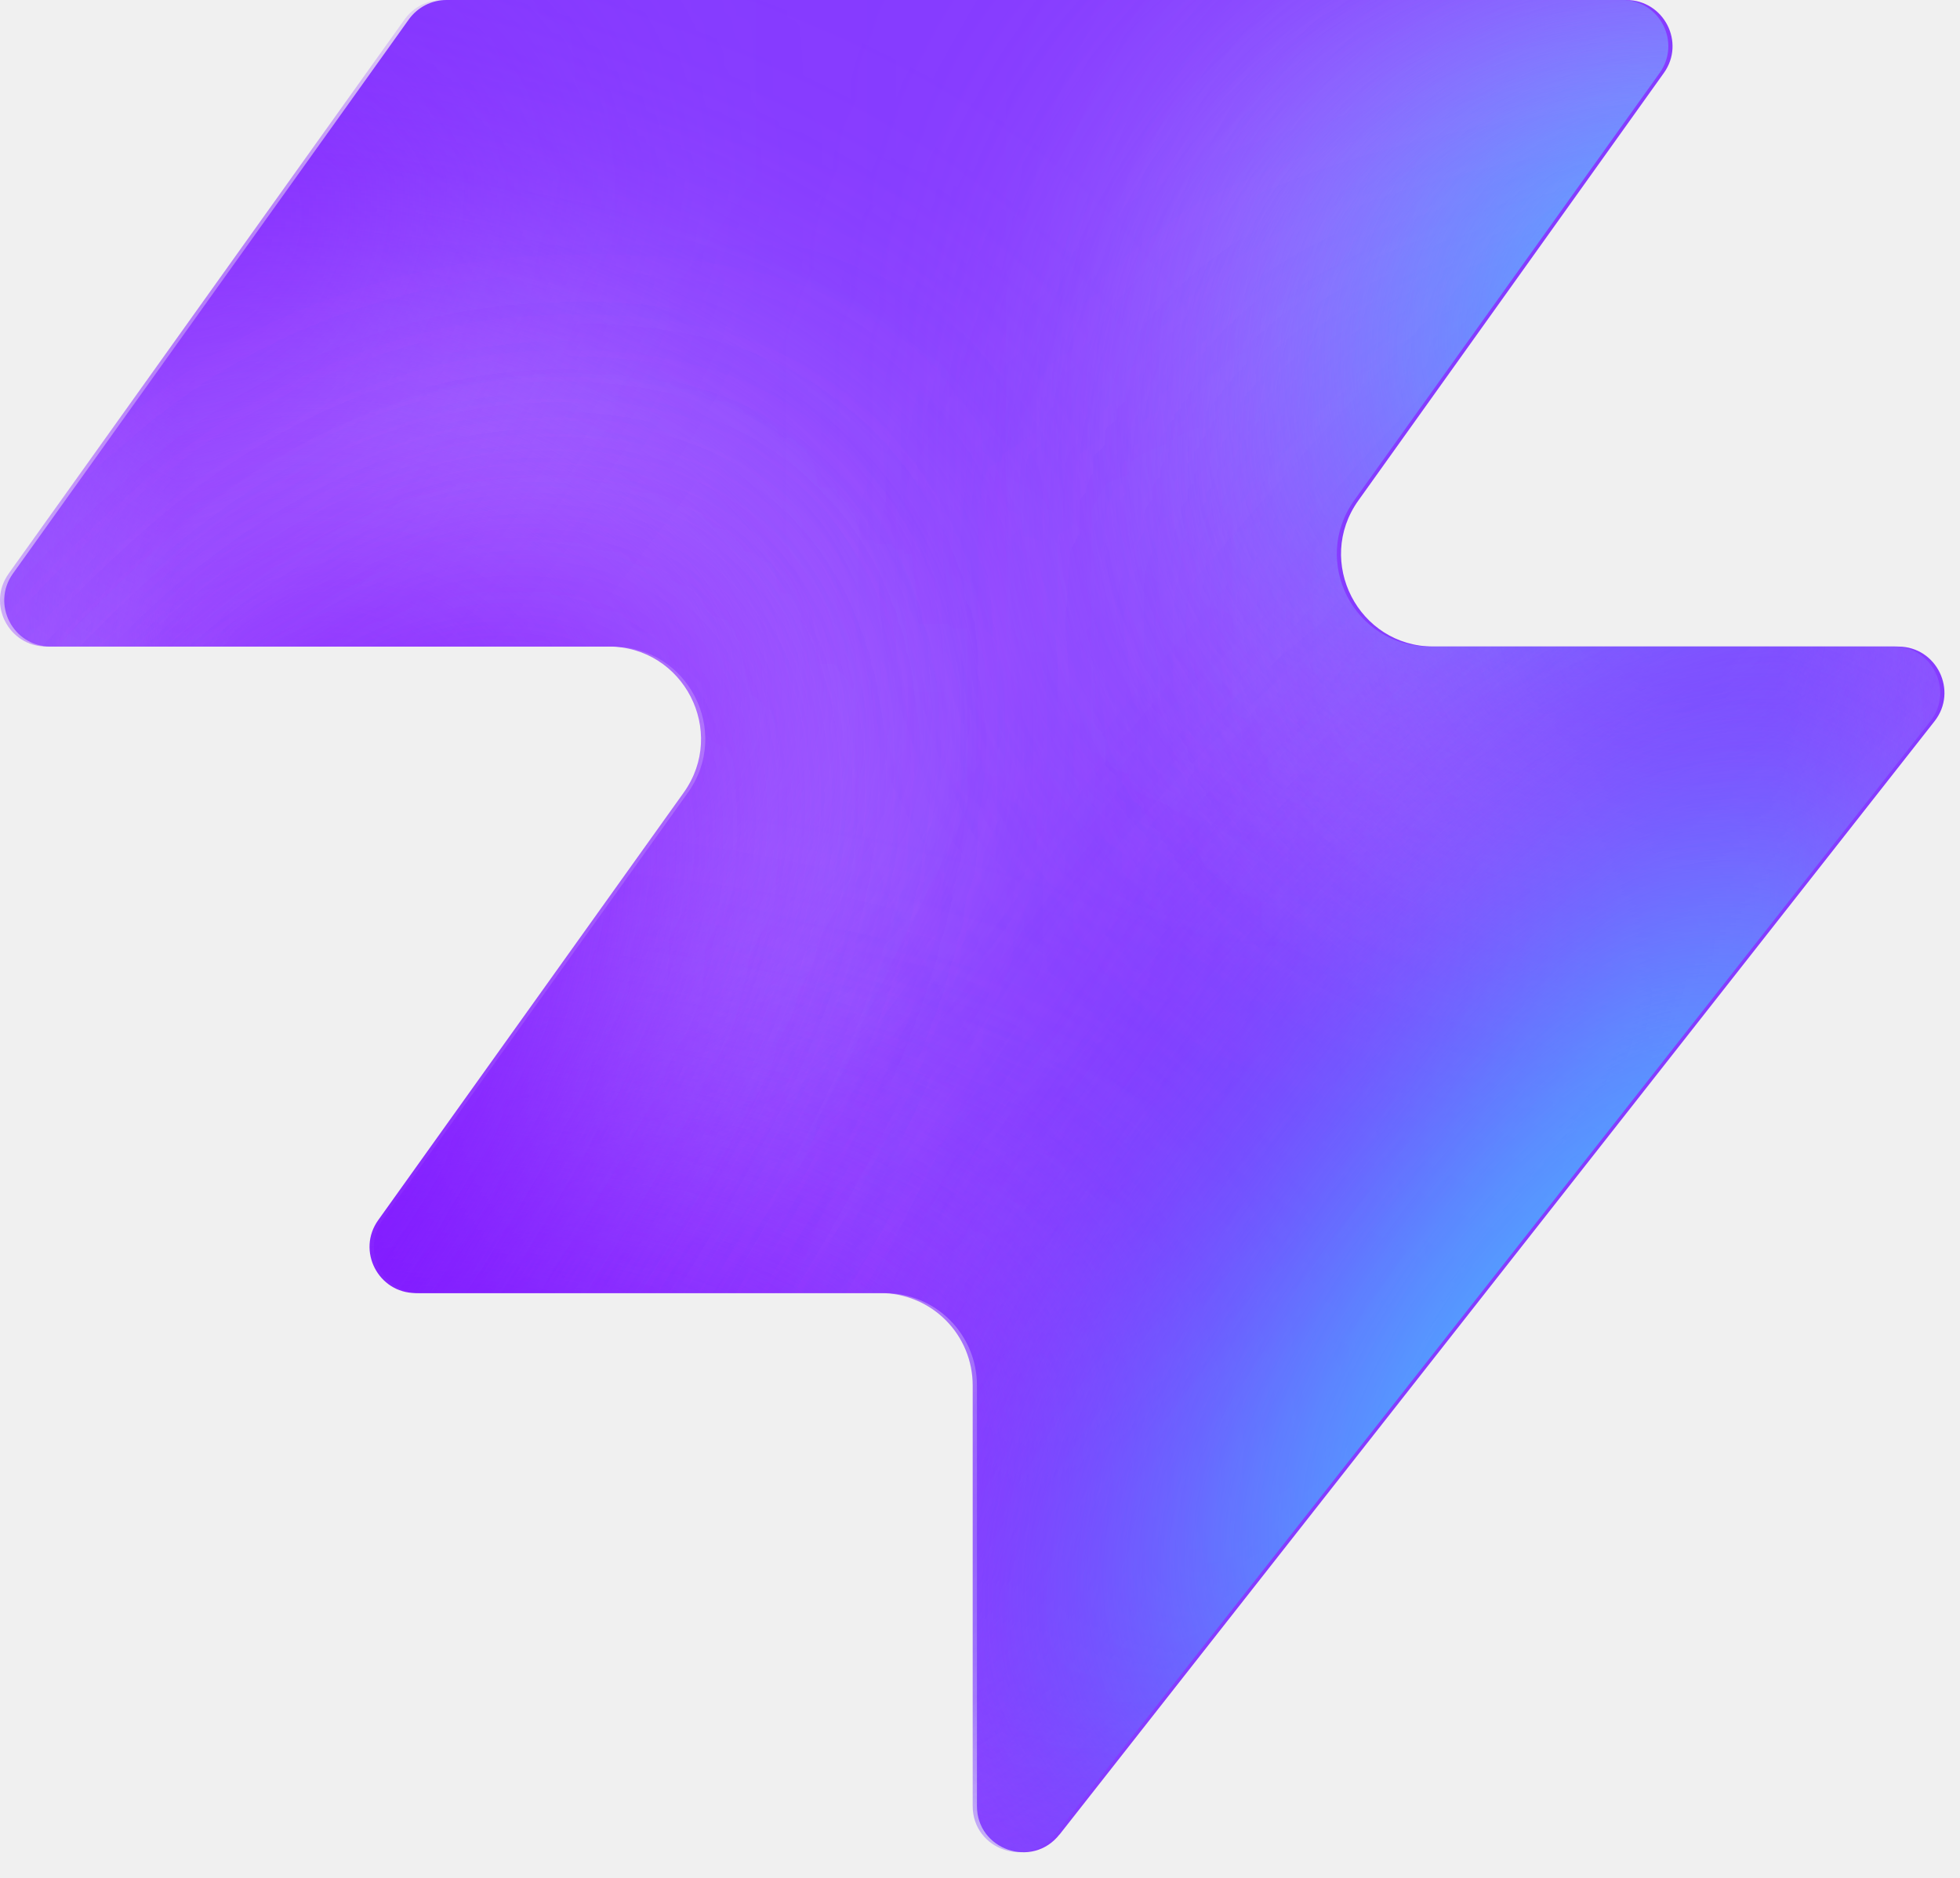
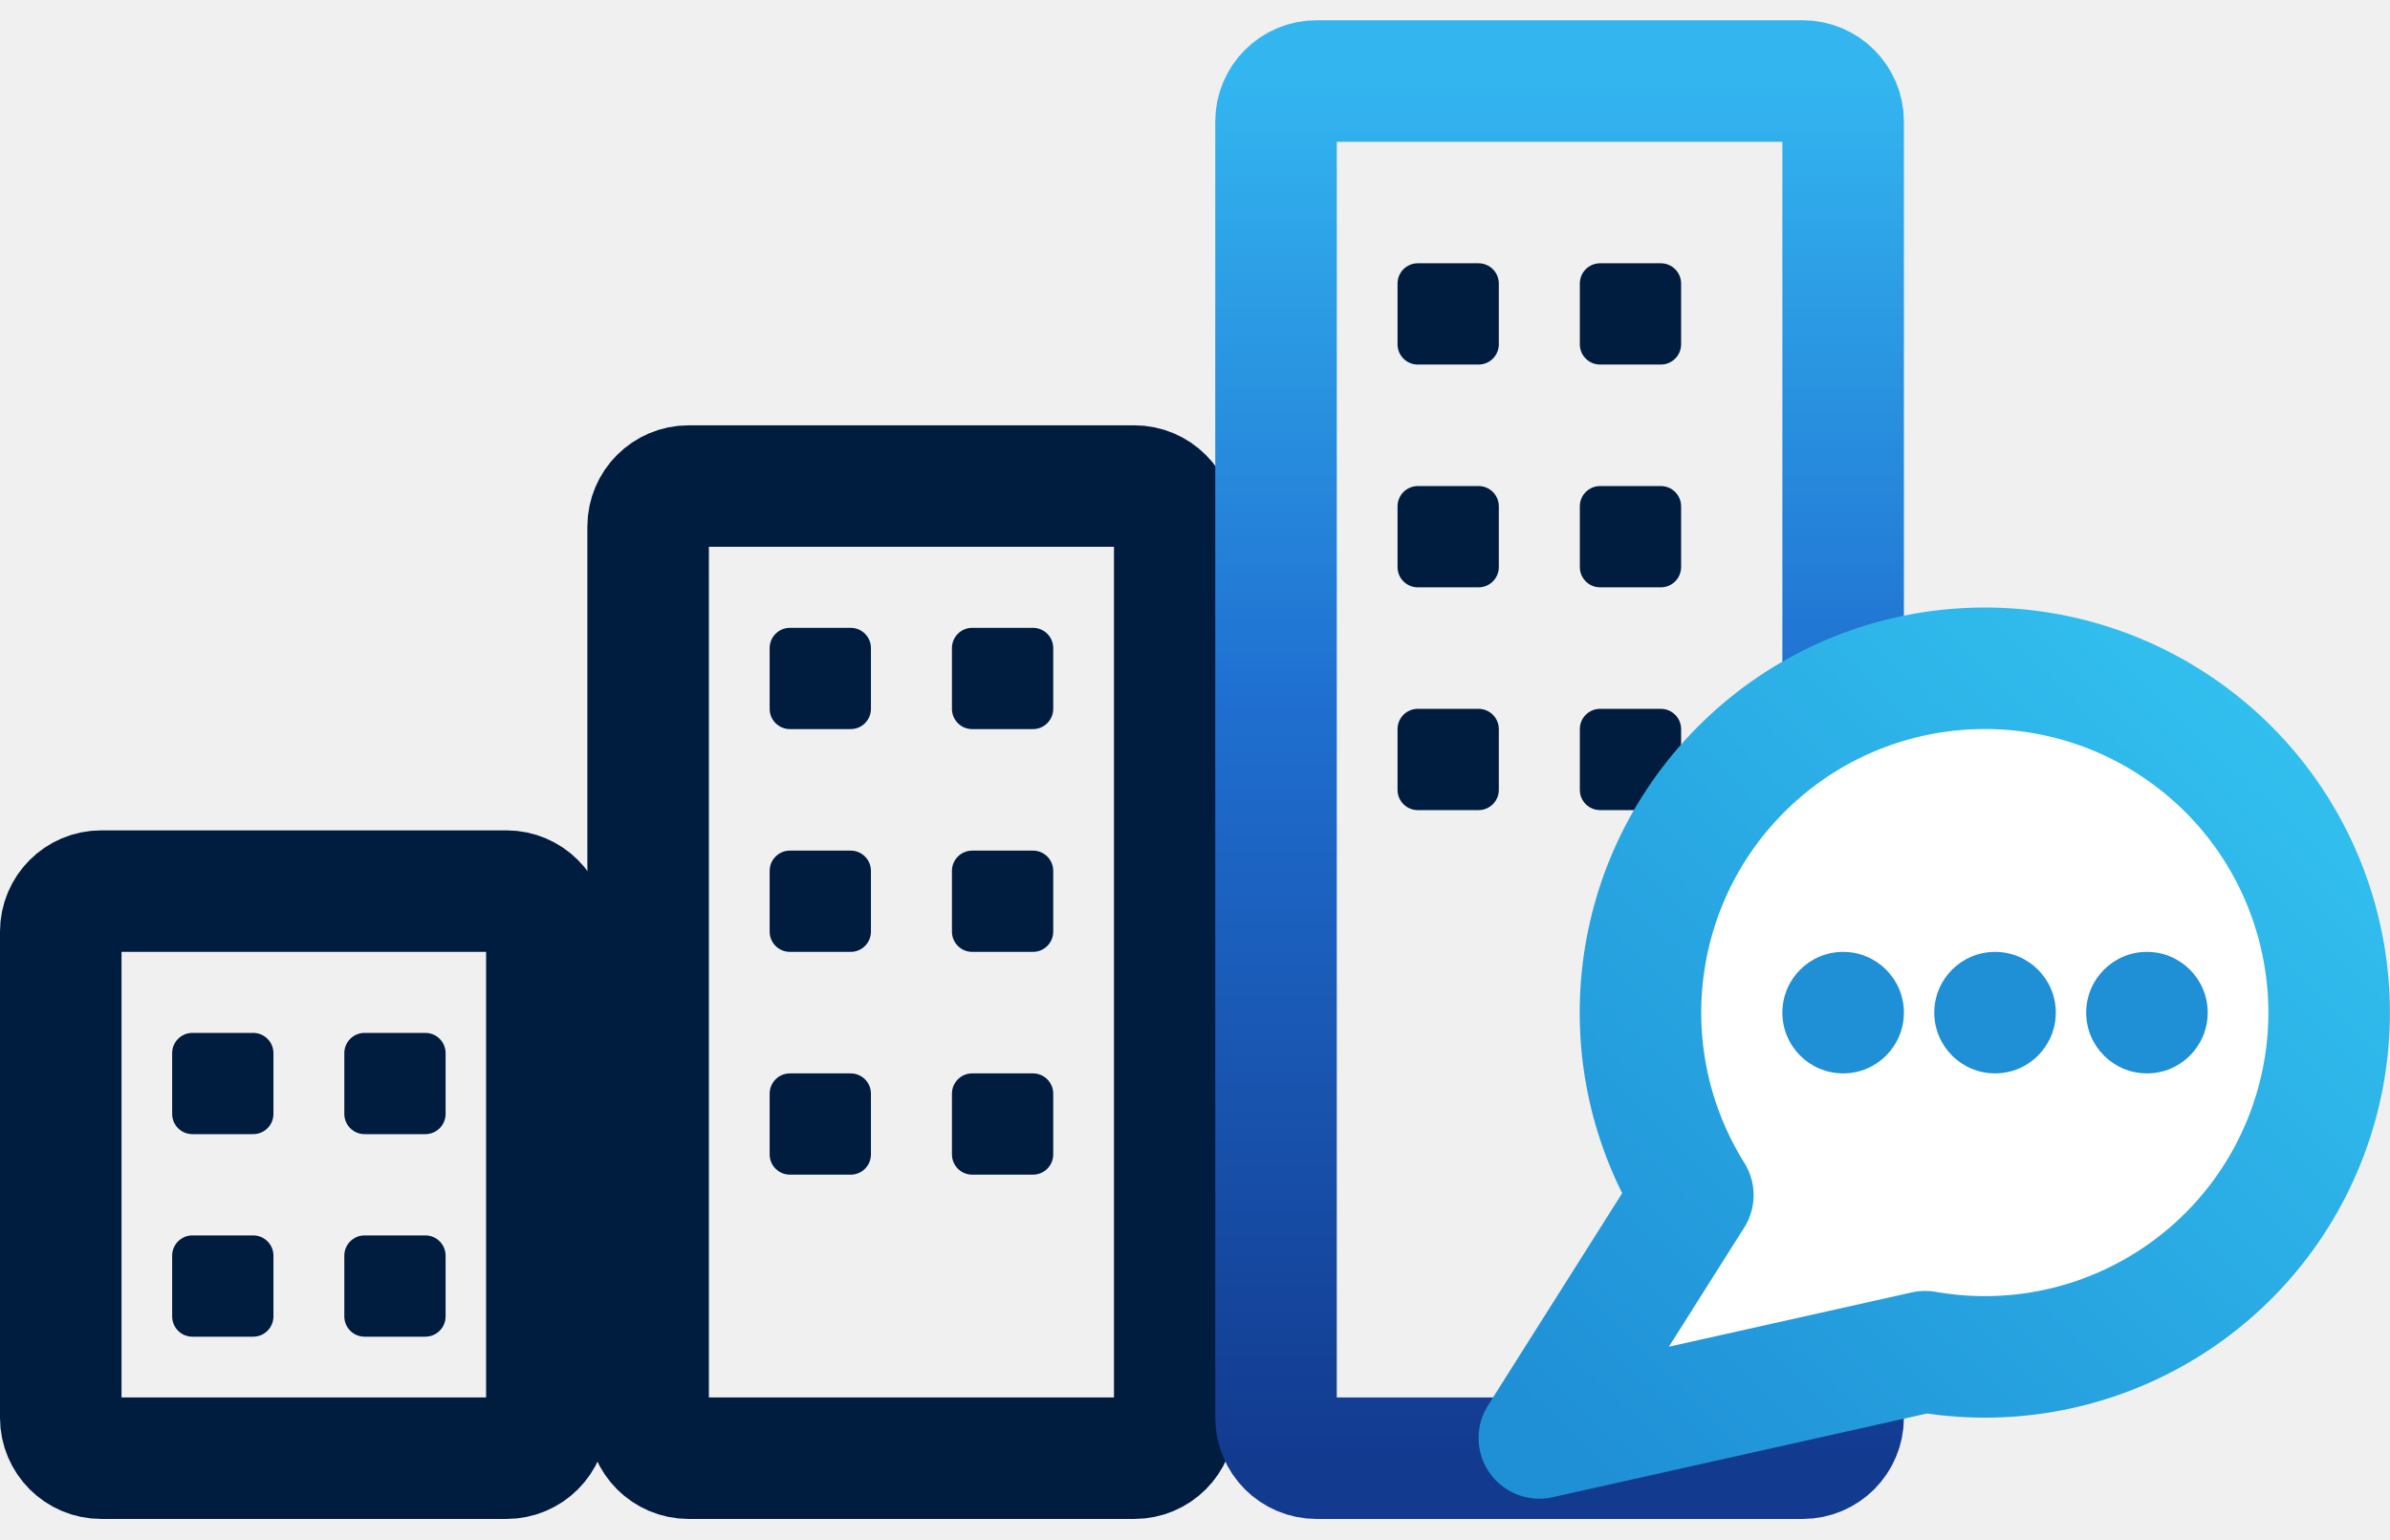
- <svg xmlns="http://www.w3.org/2000/svg" width="48" height="46" fill="none" viewBox="0 0 48 46">
-   <path fill="#863bff" d="M25.946 44.938c-.664.845-2.021.375-2.021-.698V33.937a2.26 2.26 0 0 0-2.262-2.262H10.287c-.92 0-1.456-1.04-.92-1.788l7.48-10.471c1.07-1.497 0-3.578-1.842-3.578H1.237c-.92 0-1.456-1.04-.92-1.788L10.013.474c.214-.297.556-.474.92-.474h28.894c.92 0 1.456 1.04.92 1.788l-7.48 10.471c-1.07 1.498 0 3.579 1.842 3.579h11.377c.943 0 1.473 1.088.89 1.83L25.947 44.94z" style="fill:#863bff;fill:color(display-p3 .525 .23 1);fill-opacity:1" />
-   <mask id="a" width="48" height="46" x="0" y="0" maskUnits="userSpaceOnUse" style="mask-type:alpha">
-     <path fill="#000" d="M25.842 44.938c-.664.844-2.021.375-2.021-.698V33.937a2.26 2.26 0 0 0-2.262-2.262H10.183c-.92 0-1.456-1.04-.92-1.788l7.48-10.471c1.07-1.498 0-3.579-1.842-3.579H1.133c-.92 0-1.456-1.04-.92-1.787L9.91.473c.214-.297.556-.474.92-.474h28.894c.92 0 1.456 1.04.92 1.788l-7.48 10.471c-1.07 1.498 0 3.578 1.842 3.578h11.377c.943 0 1.473 1.088.89 1.832L25.843 44.94z" style="fill:#000;fill-opacity:1" />
-   </mask>
-   <g mask="url(#a)">
-     <g filter="url(#b)">
-       <ellipse cx="5.508" cy="14.704" fill="#ede6ff" rx="5.508" ry="14.704" style="fill:#ede6ff;fill:color(display-p3 .927 .903 1);fill-opacity:1" transform="matrix(.00324 1 1 -.00324 -4.47 31.516)" />
-     </g>
-     <g filter="url(#c)">
-       <ellipse cx="10.399" cy="29.851" fill="#ede6ff" rx="10.399" ry="29.851" style="fill:#ede6ff;fill:color(display-p3 .927 .903 1);fill-opacity:1" transform="matrix(.00324 1 1 -.00324 -39.328 7.883)" />
-     </g>
-     <g filter="url(#d)">
-       <ellipse cx="5.508" cy="30.487" fill="#7e14ff" rx="5.508" ry="30.487" style="fill:#7e14ff;fill:color(display-p3 .492 .077 1);fill-opacity:1" transform="rotate(89.814 -25.913 -14.639)scale(1 -1)" />
-     </g>
-     <g filter="url(#e)">
-       <ellipse cx="5.508" cy="30.599" fill="#7e14ff" rx="5.508" ry="30.599" style="fill:#7e14ff;fill:color(display-p3 .492 .077 1);fill-opacity:1" transform="rotate(89.814 -32.644 -3.334)scale(1 -1)" />
-     </g>
-     <g filter="url(#f)">
-       <ellipse cx="5.508" cy="30.599" fill="#7e14ff" rx="5.508" ry="30.599" style="fill:#7e14ff;fill:color(display-p3 .492 .077 1);fill-opacity:1" transform="matrix(.00324 1 1 -.00324 -34.34 30.47)" />
-     </g>
-     <g filter="url(#g)">
-       <ellipse cx="14.072" cy="22.078" fill="#ede6ff" rx="14.072" ry="22.078" style="fill:#ede6ff;fill:color(display-p3 .927 .903 1);fill-opacity:1" transform="rotate(93.35 24.506 48.493)scale(-1 1)" />
-     </g>
-     <g filter="url(#h)">
-       <ellipse cx="3.47" cy="21.501" fill="#7e14ff" rx="3.47" ry="21.501" style="fill:#7e14ff;fill:color(display-p3 .492 .077 1);fill-opacity:1" transform="rotate(89.009 28.708 47.59)scale(-1 1)" />
-     </g>
-     <g filter="url(#i)">
-       <ellipse cx="3.47" cy="21.501" fill="#7e14ff" rx="3.47" ry="21.501" style="fill:#7e14ff;fill:color(display-p3 .492 .077 1);fill-opacity:1" transform="rotate(89.009 28.708 47.59)scale(-1 1)" />
-     </g>
-     <g filter="url(#j)">
-       <ellipse cx=".387" cy="8.972" fill="#7e14ff" rx="4.407" ry="29.108" style="fill:#7e14ff;fill:color(display-p3 .492 .077 1);fill-opacity:1" transform="rotate(39.51 .387 8.972)" />
-     </g>
-     <g filter="url(#k)">
-       <ellipse cx="47.523" cy="-6.092" fill="#7e14ff" rx="4.407" ry="29.108" style="fill:#7e14ff;fill:color(display-p3 .492 .077 1);fill-opacity:1" transform="rotate(37.892 47.523 -6.092)" />
-     </g>
-     <g filter="url(#l)">
-       <ellipse cx="41.412" cy="6.333" fill="#47bfff" rx="5.971" ry="9.665" style="fill:#47bfff;fill:color(display-p3 .28 .748 1);fill-opacity:1" transform="rotate(37.892 41.412 6.333)" />
-     </g>
-     <g filter="url(#m)">
-       <ellipse cx="-1.879" cy="38.332" fill="#7e14ff" rx="4.407" ry="29.108" style="fill:#7e14ff;fill:color(display-p3 .492 .077 1);fill-opacity:1" transform="rotate(37.892 -1.88 38.332)" />
-     </g>
-     <g filter="url(#n)">
-       <ellipse cx="-1.879" cy="38.332" fill="#7e14ff" rx="4.407" ry="29.108" style="fill:#7e14ff;fill:color(display-p3 .492 .077 1);fill-opacity:1" transform="rotate(37.892 -1.88 38.332)" />
-     </g>
-     <g filter="url(#o)">
-       <ellipse cx="35.651" cy="29.907" fill="#7e14ff" rx="4.407" ry="29.108" style="fill:#7e14ff;fill:color(display-p3 .492 .077 1);fill-opacity:1" transform="rotate(37.892 35.651 29.907)" />
-     </g>
-     <g filter="url(#p)">
-       <ellipse cx="38.418" cy="32.4" fill="#47bfff" rx="5.971" ry="15.297" style="fill:#47bfff;fill:color(display-p3 .28 .748 1);fill-opacity:1" transform="rotate(37.892 38.418 32.4)" />
-     </g>
+ <svg xmlns="http://www.w3.org/2000/svg" viewBox="0 0 118 76" fill="none" role="img" aria-label="CONDEX">
+   <defs>
+     <linearGradient id="favicon-bloco" x1="0" y1="1" x2="0" y2="0">
+       <stop offset="0%" stop-color="#123a8f" />
+       <stop offset="55%" stop-color="#1f6fd0" />
+       <stop offset="100%" stop-color="#33b6f0" />
+     </linearGradient>
+     <linearGradient id="favicon-balao" x1="0" y1="1" x2="1" y2="0">
+       <stop offset="0%" stop-color="#1f8fd6" />
+       <stop offset="100%" stop-color="#33c3f0" />
+     </linearGradient>
+   </defs>
+   <g stroke="#001c3f" stroke-width="6" stroke-linecap="round" stroke-linejoin="round">
+     <rect x="3" y="44" width="24" height="28" rx="2" />
+     <rect x="32" y="24" width="26" height="48" rx="2" />
  </g>
-   <defs>
-     <filter id="b" width="60.045" height="41.654" x="-19.77" y="16.149" color-interpolation-filters="sRGB" filterUnits="userSpaceOnUse">
-       <feFlood flood-opacity="0" result="BackgroundImageFix" />
-       <feBlend in="SourceGraphic" in2="BackgroundImageFix" result="shape" />
-       <feGaussianBlur result="effect1_foregroundBlur_2002_17158" stdDeviation="7.659" />
-     </filter>
-     <filter id="c" width="90.34" height="51.437" x="-54.613" y="-7.533" color-interpolation-filters="sRGB" filterUnits="userSpaceOnUse">
-       <feFlood flood-opacity="0" result="BackgroundImageFix" />
-       <feBlend in="SourceGraphic" in2="BackgroundImageFix" result="shape" />
-       <feGaussianBlur result="effect1_foregroundBlur_2002_17158" stdDeviation="7.659" />
-     </filter>
-     <filter id="d" width="79.355" height="29.4" x="-49.64" y="2.03" color-interpolation-filters="sRGB" filterUnits="userSpaceOnUse">
-       <feFlood flood-opacity="0" result="BackgroundImageFix" />
-       <feBlend in="SourceGraphic" in2="BackgroundImageFix" result="shape" />
-       <feGaussianBlur result="effect1_foregroundBlur_2002_17158" stdDeviation="4.596" />
-     </filter>
-     <filter id="e" width="79.579" height="29.4" x="-45.045" y="20.029" color-interpolation-filters="sRGB" filterUnits="userSpaceOnUse">
-       <feFlood flood-opacity="0" result="BackgroundImageFix" />
-       <feBlend in="SourceGraphic" in2="BackgroundImageFix" result="shape" />
-       <feGaussianBlur result="effect1_foregroundBlur_2002_17158" stdDeviation="4.596" />
-     </filter>
-     <filter id="f" width="79.579" height="29.4" x="-43.513" y="21.178" color-interpolation-filters="sRGB" filterUnits="userSpaceOnUse">
-       <feFlood flood-opacity="0" result="BackgroundImageFix" />
-       <feBlend in="SourceGraphic" in2="BackgroundImageFix" result="shape" />
-       <feGaussianBlur result="effect1_foregroundBlur_2002_17158" stdDeviation="4.596" />
-     </filter>
-     <filter id="g" width="74.749" height="58.852" x="15.756" y="-17.901" color-interpolation-filters="sRGB" filterUnits="userSpaceOnUse">
-       <feFlood flood-opacity="0" result="BackgroundImageFix" />
-       <feBlend in="SourceGraphic" in2="BackgroundImageFix" result="shape" />
-       <feGaussianBlur result="effect1_foregroundBlur_2002_17158" stdDeviation="7.659" />
-     </filter>
-     <filter id="h" width="61.377" height="25.362" x="23.548" y="2.284" color-interpolation-filters="sRGB" filterUnits="userSpaceOnUse">
-       <feFlood flood-opacity="0" result="BackgroundImageFix" />
-       <feBlend in="SourceGraphic" in2="BackgroundImageFix" result="shape" />
-       <feGaussianBlur result="effect1_foregroundBlur_2002_17158" stdDeviation="4.596" />
-     </filter>
-     <filter id="i" width="61.377" height="25.362" x="23.548" y="2.284" color-interpolation-filters="sRGB" filterUnits="userSpaceOnUse">
-       <feFlood flood-opacity="0" result="BackgroundImageFix" />
-       <feBlend in="SourceGraphic" in2="BackgroundImageFix" result="shape" />
-       <feGaussianBlur result="effect1_foregroundBlur_2002_17158" stdDeviation="4.596" />
-     </filter>
-     <filter id="j" width="56.045" height="63.649" x="-27.636" y="-22.853" color-interpolation-filters="sRGB" filterUnits="userSpaceOnUse">
-       <feFlood flood-opacity="0" result="BackgroundImageFix" />
-       <feBlend in="SourceGraphic" in2="BackgroundImageFix" result="shape" />
-       <feGaussianBlur result="effect1_foregroundBlur_2002_17158" stdDeviation="4.596" />
-     </filter>
-     <filter id="k" width="54.814" height="64.646" x="20.116" y="-38.415" color-interpolation-filters="sRGB" filterUnits="userSpaceOnUse">
-       <feFlood flood-opacity="0" result="BackgroundImageFix" />
-       <feBlend in="SourceGraphic" in2="BackgroundImageFix" result="shape" />
-       <feGaussianBlur result="effect1_foregroundBlur_2002_17158" stdDeviation="4.596" />
-     </filter>
-     <filter id="l" width="33.541" height="35.313" x="24.641" y="-11.323" color-interpolation-filters="sRGB" filterUnits="userSpaceOnUse">
-       <feFlood flood-opacity="0" result="BackgroundImageFix" />
-       <feBlend in="SourceGraphic" in2="BackgroundImageFix" result="shape" />
-       <feGaussianBlur result="effect1_foregroundBlur_2002_17158" stdDeviation="4.596" />
-     </filter>
-     <filter id="m" width="54.814" height="64.646" x="-29.286" y="6.009" color-interpolation-filters="sRGB" filterUnits="userSpaceOnUse">
-       <feFlood flood-opacity="0" result="BackgroundImageFix" />
-       <feBlend in="SourceGraphic" in2="BackgroundImageFix" result="shape" />
-       <feGaussianBlur result="effect1_foregroundBlur_2002_17158" stdDeviation="4.596" />
-     </filter>
-     <filter id="n" width="54.814" height="64.646" x="-29.286" y="6.009" color-interpolation-filters="sRGB" filterUnits="userSpaceOnUse">
-       <feFlood flood-opacity="0" result="BackgroundImageFix" />
-       <feBlend in="SourceGraphic" in2="BackgroundImageFix" result="shape" />
-       <feGaussianBlur result="effect1_foregroundBlur_2002_17158" stdDeviation="4.596" />
-     </filter>
-     <filter id="o" width="54.814" height="64.646" x="8.244" y="-2.416" color-interpolation-filters="sRGB" filterUnits="userSpaceOnUse">
-       <feFlood flood-opacity="0" result="BackgroundImageFix" />
-       <feBlend in="SourceGraphic" in2="BackgroundImageFix" result="shape" />
-       <feGaussianBlur result="effect1_foregroundBlur_2002_17158" stdDeviation="4.596" />
-     </filter>
-     <filter id="p" width="39.409" height="43.623" x="18.713" y="10.588" color-interpolation-filters="sRGB" filterUnits="userSpaceOnUse">
-       <feFlood flood-opacity="0" result="BackgroundImageFix" />
-       <feBlend in="SourceGraphic" in2="BackgroundImageFix" result="shape" />
-       <feGaussianBlur result="effect1_foregroundBlur_2002_17158" stdDeviation="4.596" />
-     </filter>
-   </defs>
+   <rect x="63" y="4" width="28" height="68" rx="2" stroke="url(#favicon-bloco)" stroke-width="6" stroke-linecap="round" stroke-linejoin="round" />
+   <g fill="#001c3f">
+     <rect x="8.5" y="51" width="5" height="5" rx="1" />
+     <rect x="17" y="51" width="5" height="5" rx="1" />
+     <rect x="8.5" y="61" width="5" height="5" rx="1" />
+     <rect x="17" y="61" width="5" height="5" rx="1" />
+     <rect x="38" y="31" width="5" height="5" rx="1" />
+     <rect x="47" y="31" width="5" height="5" rx="1" />
+     <rect x="38" y="42" width="5" height="5" rx="1" />
+     <rect x="47" y="42" width="5" height="5" rx="1" />
+     <rect x="38" y="53" width="5" height="5" rx="1" />
+     <rect x="47" y="53" width="5" height="5" rx="1" />
+     <rect x="69" y="13" width="5" height="5" rx="1" />
+     <rect x="78" y="13" width="5" height="5" rx="1" />
+     <rect x="69" y="24" width="5" height="5" rx="1" />
+     <rect x="78" y="24" width="5" height="5" rx="1" />
+     <rect x="69" y="35" width="5" height="5" rx="1" />
+     <rect x="78" y="35" width="5" height="5" rx="1" />
+   </g>
+   <path d="M76 71 L95.05 66.74 A17 17 0 1 0 83.58 59.01 Z" fill="#ffffff" stroke="url(#favicon-balao)" stroke-width="6" stroke-linecap="round" stroke-linejoin="round" />
+   <g fill="#1f8fd6">
+     <circle cx="91" cy="50" r="3" />
+     <circle cx="98.5" cy="50" r="3" />
+     <circle cx="106" cy="50" r="3" />
+   </g>
</svg>
